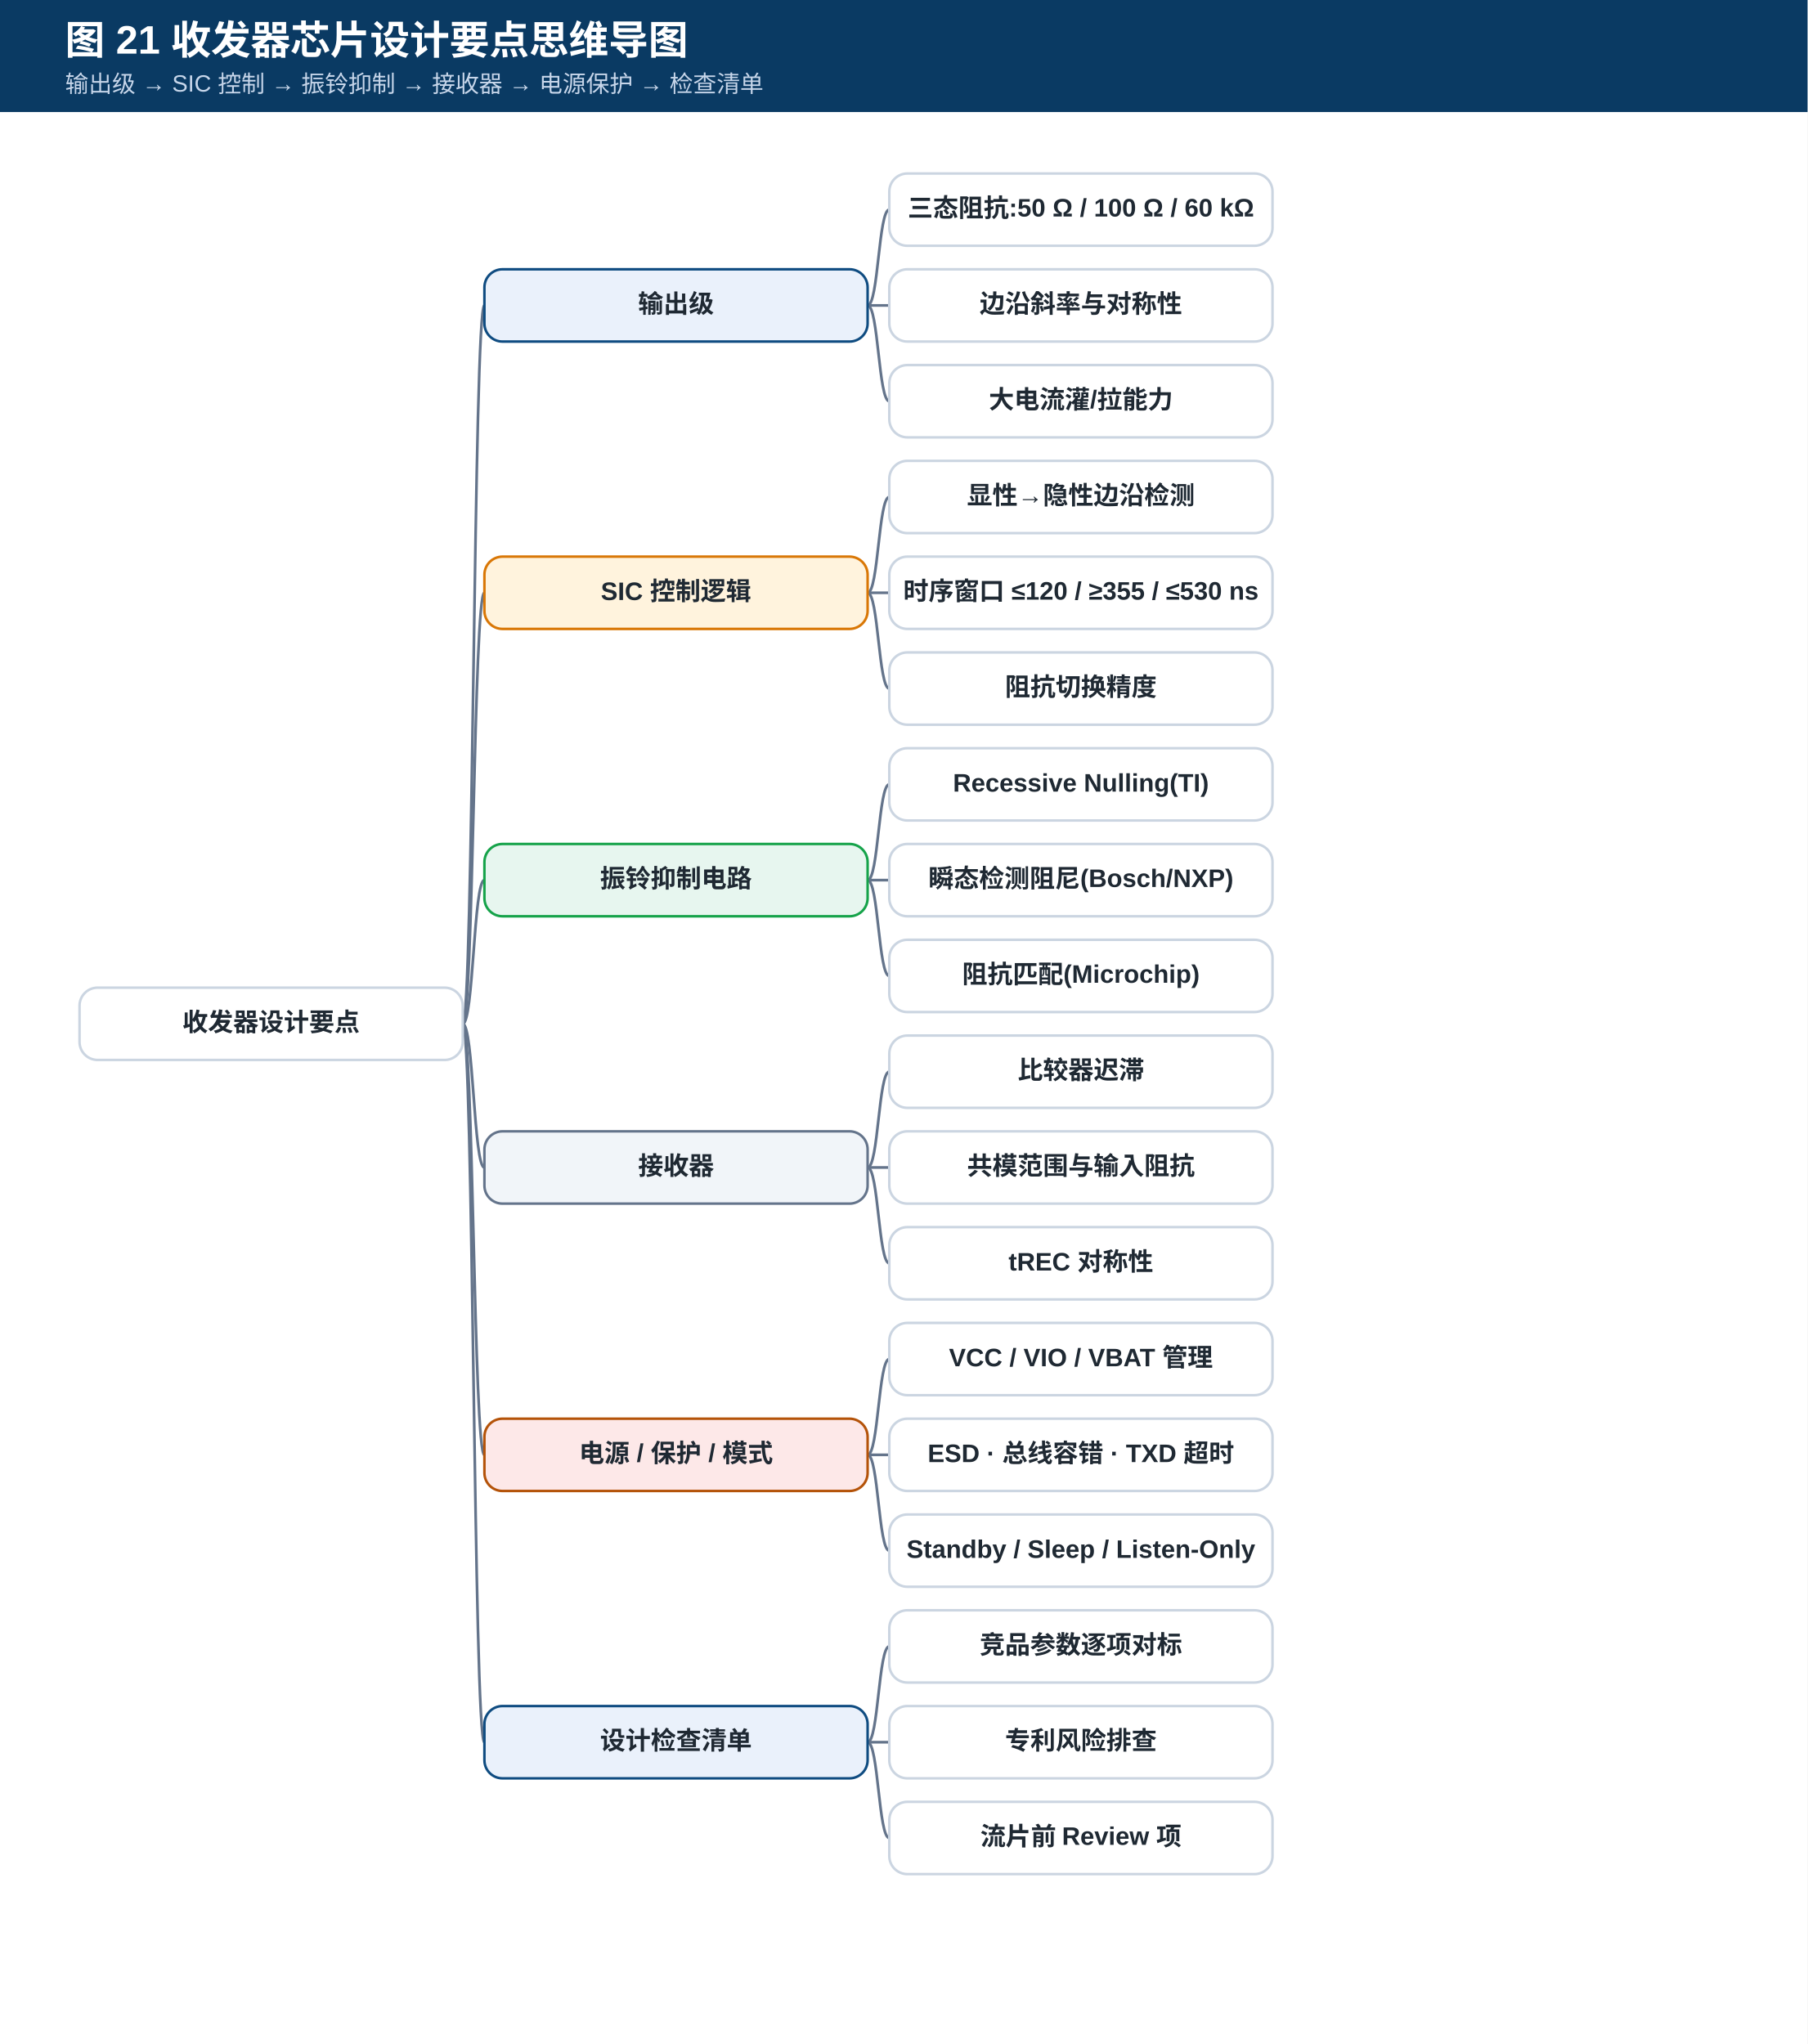
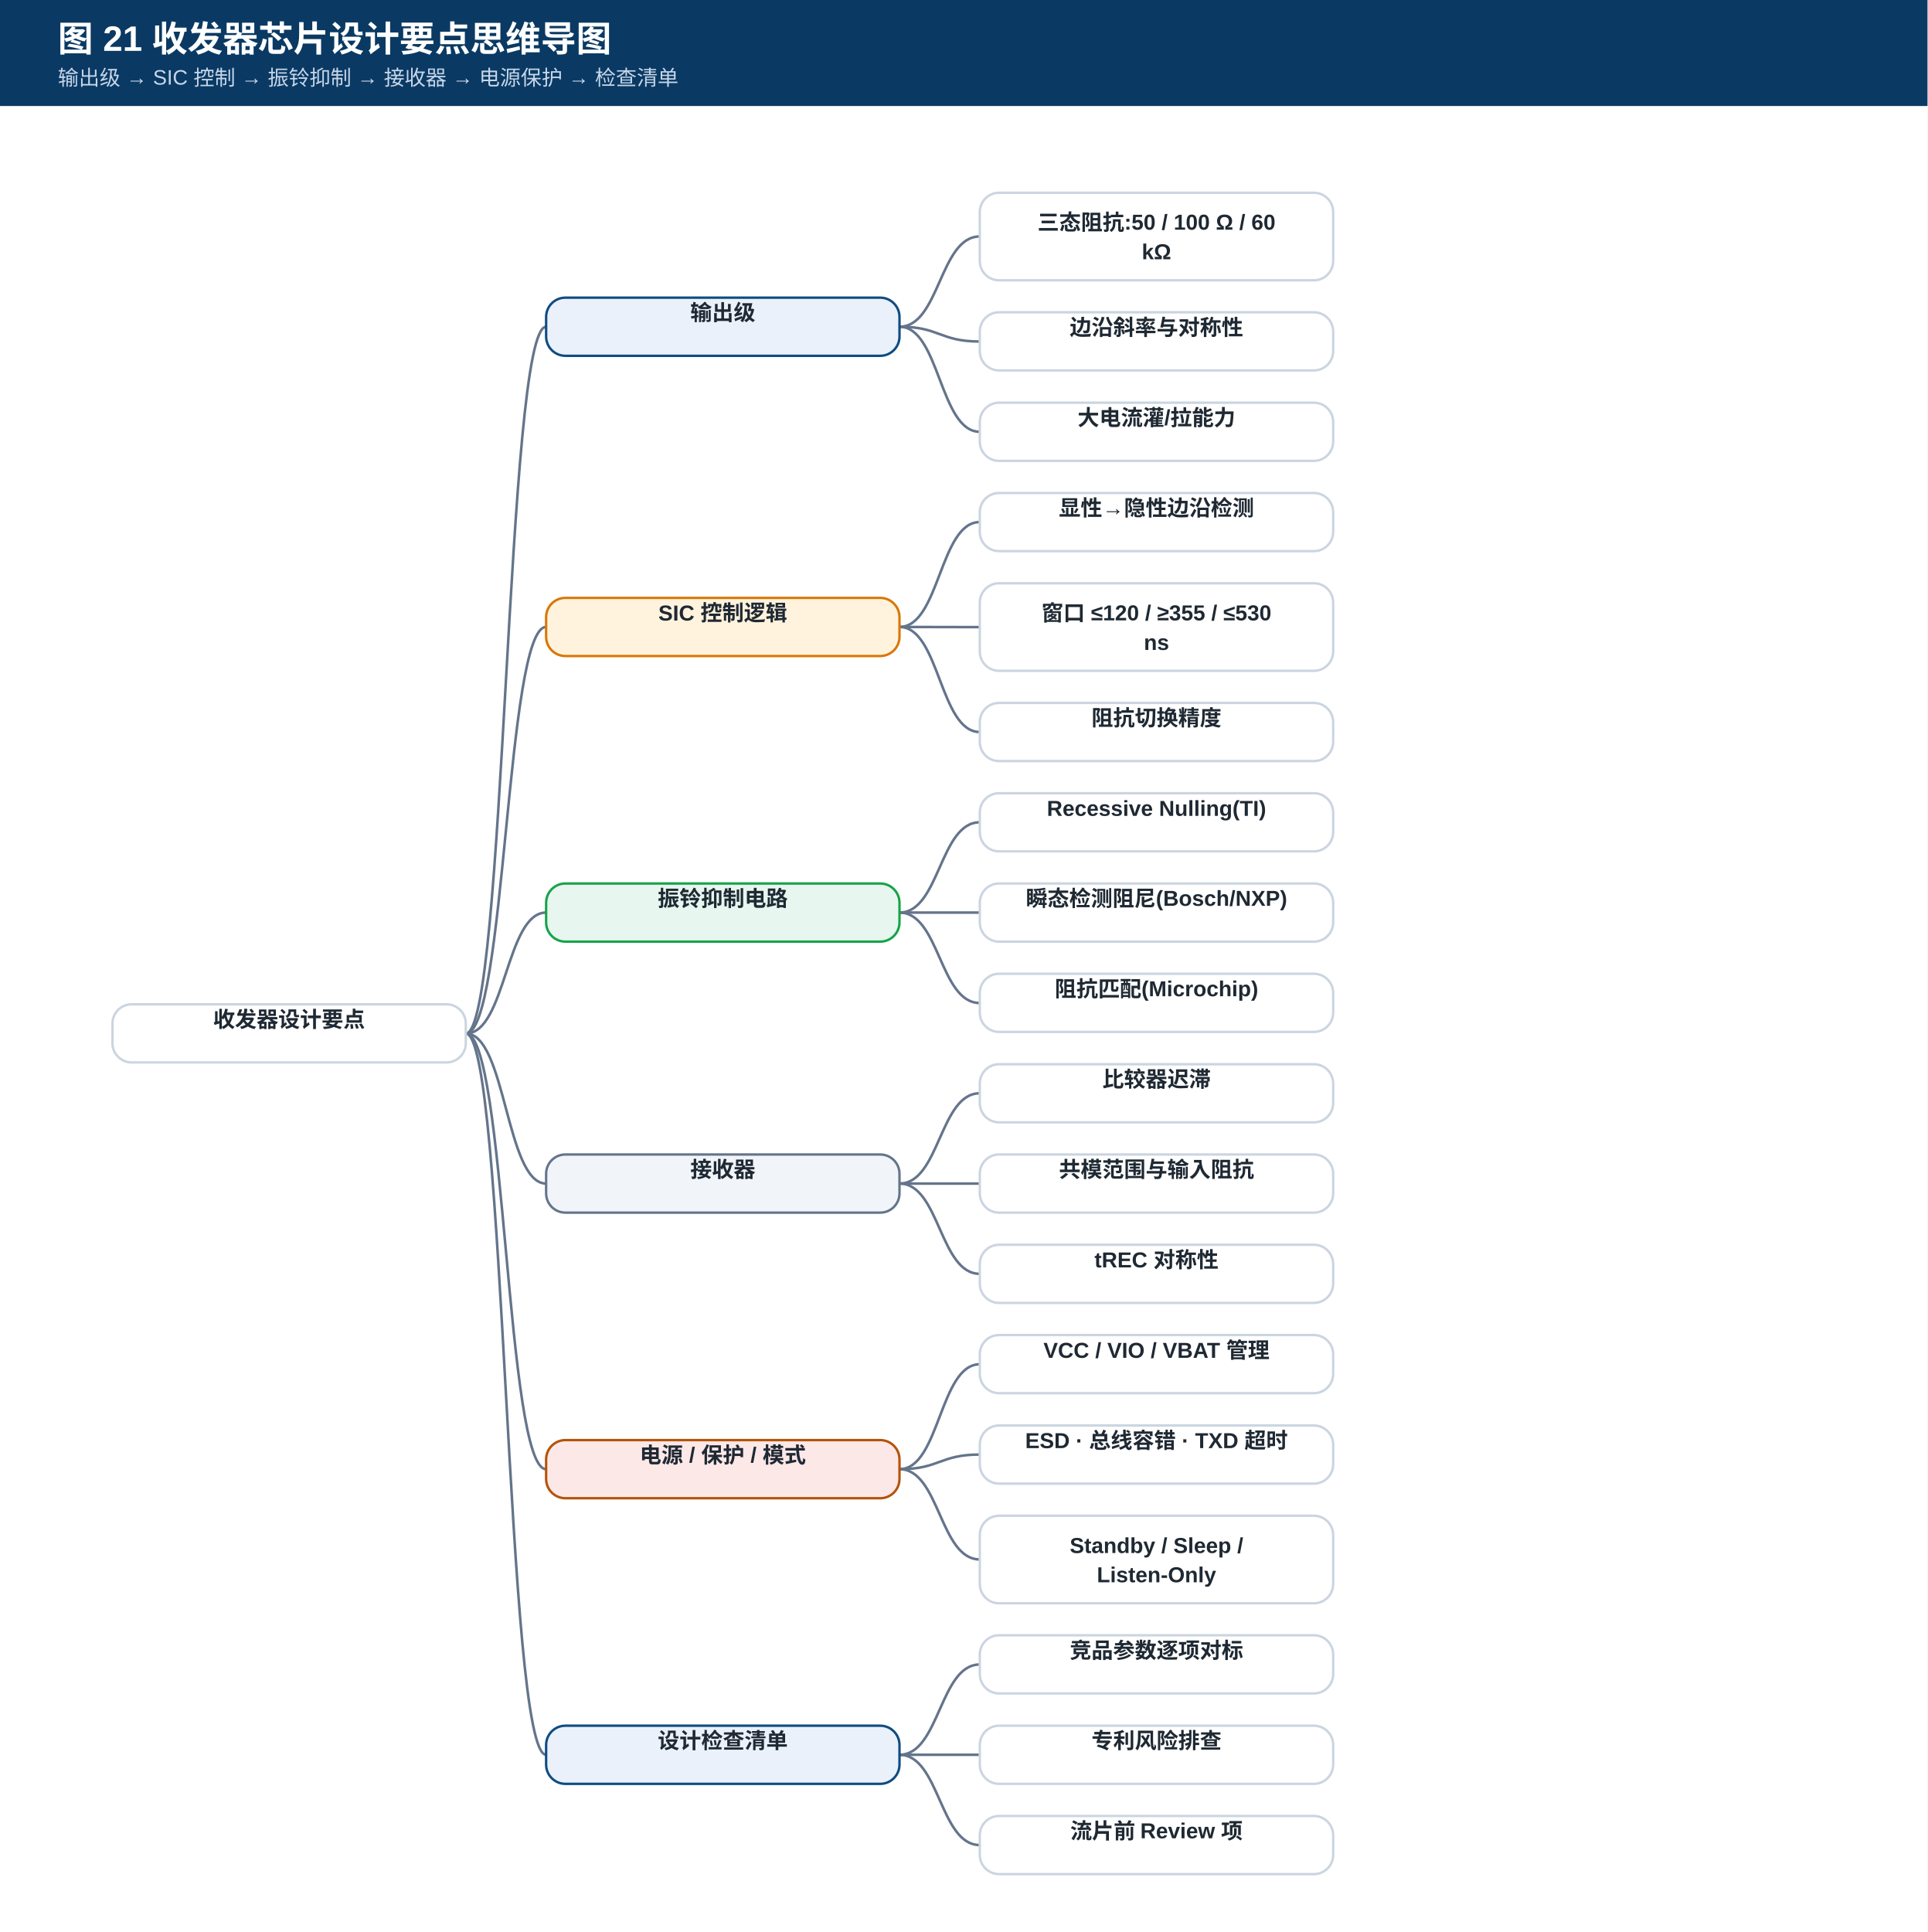
- <svg xmlns="http://www.w3.org/2000/svg" viewBox="0 0 1000 1131.0" width="1000" height="1131.0" font-family="'PingFang SC','Microsoft YaHei','Noto Sans SC','Helvetica Neue',Arial,sans-serif">
-   <rect x="0" y="0" width="1000" height="1131.0" fill="#ffffff" />
-   <rect x="0" y="0" width="1000" height="62" fill="#0a3a63" />
-   <text x="36" y="30" font-size="22" font-weight="bold" fill="#ffffff">图 21 收发器芯片设计要点思维导图</text>
-   <text x="36" y="51" font-size="13" fill="#c7d6ea">输出级 → SIC 控制 → 振铃抑制 → 接收器 → 电源保护 → 检查清单</text>
+ <svg xmlns="http://www.w3.org/2000/svg" viewBox="0 0 1200 1202.725" width="1200" height="1202.725" font-family="'PingFang SC','Microsoft YaHei','Noto Sans SC','Helvetica Neue',Arial,sans-serif">
+   <rect x="0" y="0" width="1200" height="1202.725" fill="#ffffff" />
+   <rect x="0" y="0" width="1200" height="66" fill="#0a3a63" />
+   <text x="36" y="32" font-size="22" font-weight="bold" fill="#ffffff">图 21 收发器芯片设计要点思维导图</text>
+   <text x="36" y="53" font-size="13" fill="#c7d6ea">输出级 → SIC 控制 → 振铃抑制 → 接收器 → 电源保护 → 检查清单</text>
  <defs>
    <marker id="arr" markerWidth="10" markerHeight="10" refX="8" refY="3" orient="auto" markerUnits="strokeWidth">
      <path d="M0,0 L8,3 L0,6 Z" fill="#0f4c81" />
    </marker>
    <marker id="arrA" markerWidth="10" markerHeight="10" refX="8" refY="3" orient="auto" markerUnits="strokeWidth">
      <path d="M0,0 L8,3 L0,6 Z" fill="#d97706" />
    </marker>
    <marker id="arrG" markerWidth="10" markerHeight="10" refX="8" refY="3" orient="auto" markerUnits="strokeWidth">
      <path d="M0,0 L8,3 L0,6 Z" fill="#16a34a" />
    </marker>
-     <marker id="dot" markerWidth="8" markerHeight="8" refX="4" refY="4" orient="auto">
-       <circle cx="4" cy="4" r="3" fill="#64748b" />
-     </marker>
  </defs>
-   <path d="M 256.0 566.5 C 262.0 566.5 262.0 169.0 268.0 169.0" fill="none" stroke="#64748b" stroke-width="1.5" />
-   <path d="M 480.0 169.0 C 486.0 169.0 486.0 116.0 492.0 116.0" fill="none" stroke="#64748b" stroke-width="1.5" />
-   <rect x="492.0" y="96.0" width="212.0" height="40.0" rx="10" fill="#ffffff" stroke="#cbd5e1" stroke-width="1.4" />
-   <text x="598.0" y="120.0" font-family="'PingFang SC','Microsoft YaHei','Noto Sans SC','Helvetica Neue',Arial,sans-serif" font-size="14" fill="#1f2933" font-weight="bold" text-anchor="middle">三态阻抗:50 Ω / 100 Ω / 60 kΩ</text>
-   <path d="M 480.0 169.0 C 486.0 169.0 486.0 169.0 492.0 169.0" fill="none" stroke="#64748b" stroke-width="1.5" />
-   <rect x="492.0" y="149.0" width="212.0" height="40.0" rx="10" fill="#ffffff" stroke="#cbd5e1" stroke-width="1.4" />
-   <text x="598.0" y="173.0" font-family="'PingFang SC','Microsoft YaHei','Noto Sans SC','Helvetica Neue',Arial,sans-serif" font-size="14" fill="#1f2933" font-weight="bold" text-anchor="middle">边沿斜率与对称性</text>
-   <path d="M 480.0 169.0 C 486.0 169.0 486.0 222.0 492.0 222.0" fill="none" stroke="#64748b" stroke-width="1.5" />
-   <rect x="492.0" y="202.0" width="212.0" height="40.0" rx="10" fill="#ffffff" stroke="#cbd5e1" stroke-width="1.4" />
-   <text x="598.0" y="226.0" font-family="'PingFang SC','Microsoft YaHei','Noto Sans SC','Helvetica Neue',Arial,sans-serif" font-size="14" fill="#1f2933" font-weight="bold" text-anchor="middle">大电流灌/拉能力</text>
-   <rect x="268.0" y="149.0" width="212.0" height="40.0" rx="10" fill="#eaf1fb" stroke="#0f4c81" stroke-width="1.4" />
-   <text x="374.0" y="173.0" font-family="'PingFang SC','Microsoft YaHei','Noto Sans SC','Helvetica Neue',Arial,sans-serif" font-size="14" fill="#1f2933" font-weight="bold" text-anchor="middle">输出级</text>
-   <path d="M 256.0 566.5 C 262.0 566.5 262.0 328.0 268.0 328.0" fill="none" stroke="#64748b" stroke-width="1.5" />
-   <path d="M 480.0 328.0 C 486.0 328.0 486.0 275.0 492.0 275.0" fill="none" stroke="#64748b" stroke-width="1.5" />
-   <rect x="492.0" y="255.0" width="212.0" height="40.0" rx="10" fill="#ffffff" stroke="#cbd5e1" stroke-width="1.4" />
-   <text x="598.0" y="279.0" font-family="'PingFang SC','Microsoft YaHei','Noto Sans SC','Helvetica Neue',Arial,sans-serif" font-size="14" fill="#1f2933" font-weight="bold" text-anchor="middle">显性→隐性边沿检测</text>
-   <path d="M 480.0 328.0 C 486.0 328.0 486.0 328.0 492.0 328.0" fill="none" stroke="#64748b" stroke-width="1.5" />
-   <rect x="492.0" y="308.0" width="212.0" height="40.0" rx="10" fill="#ffffff" stroke="#cbd5e1" stroke-width="1.4" />
-   <text x="598.0" y="332.0" font-family="'PingFang SC','Microsoft YaHei','Noto Sans SC','Helvetica Neue',Arial,sans-serif" font-size="14" fill="#1f2933" font-weight="bold" text-anchor="middle">时序窗口 ≤120 / ≥355 / ≤530 ns</text>
-   <path d="M 480.0 328.0 C 486.0 328.0 486.0 381.0 492.0 381.0" fill="none" stroke="#64748b" stroke-width="1.5" />
-   <rect x="492.0" y="361.0" width="212.0" height="40.0" rx="10" fill="#ffffff" stroke="#cbd5e1" stroke-width="1.4" />
-   <text x="598.0" y="385.0" font-family="'PingFang SC','Microsoft YaHei','Noto Sans SC','Helvetica Neue',Arial,sans-serif" font-size="14" fill="#1f2933" font-weight="bold" text-anchor="middle">阻抗切换精度</text>
-   <rect x="268.0" y="308.0" width="212.0" height="40.0" rx="10" fill="#fff3dd" stroke="#d97706" stroke-width="1.4" />
-   <text x="374.0" y="332.0" font-family="'PingFang SC','Microsoft YaHei','Noto Sans SC','Helvetica Neue',Arial,sans-serif" font-size="14" fill="#1f2933" font-weight="bold" text-anchor="middle">SIC 控制逻辑</text>
-   <path d="M 256.0 566.5 C 262.0 566.5 262.0 487.0 268.0 487.0" fill="none" stroke="#64748b" stroke-width="1.5" />
-   <path d="M 480.0 487.0 C 486.0 487.0 486.0 434.0 492.0 434.0" fill="none" stroke="#64748b" stroke-width="1.5" />
-   <rect x="492.0" y="414.0" width="212.0" height="40.0" rx="10" fill="#ffffff" stroke="#cbd5e1" stroke-width="1.4" />
-   <text x="598.0" y="438.0" font-family="'PingFang SC','Microsoft YaHei','Noto Sans SC','Helvetica Neue',Arial,sans-serif" font-size="14" fill="#1f2933" font-weight="bold" text-anchor="middle">Recessive Nulling(TI)</text>
-   <path d="M 480.0 487.0 C 486.0 487.0 486.0 487.0 492.0 487.0" fill="none" stroke="#64748b" stroke-width="1.5" />
-   <rect x="492.0" y="467.0" width="212.0" height="40.0" rx="10" fill="#ffffff" stroke="#cbd5e1" stroke-width="1.4" />
-   <text x="598.0" y="491.0" font-family="'PingFang SC','Microsoft YaHei','Noto Sans SC','Helvetica Neue',Arial,sans-serif" font-size="14" fill="#1f2933" font-weight="bold" text-anchor="middle">瞬态检测阻尼(Bosch/NXP)</text>
-   <path d="M 480.0 487.0 C 486.0 487.0 486.0 540.0 492.0 540.0" fill="none" stroke="#64748b" stroke-width="1.5" />
-   <rect x="492.0" y="520.0" width="212.0" height="40.0" rx="10" fill="#ffffff" stroke="#cbd5e1" stroke-width="1.4" />
-   <text x="598.0" y="544.0" font-family="'PingFang SC','Microsoft YaHei','Noto Sans SC','Helvetica Neue',Arial,sans-serif" font-size="14" fill="#1f2933" font-weight="bold" text-anchor="middle">阻抗匹配(Microchip)</text>
-   <rect x="268.0" y="467.0" width="212.0" height="40.0" rx="10" fill="#e7f6ef" stroke="#16a34a" stroke-width="1.4" />
-   <text x="374.0" y="491.0" font-family="'PingFang SC','Microsoft YaHei','Noto Sans SC','Helvetica Neue',Arial,sans-serif" font-size="14" fill="#1f2933" font-weight="bold" text-anchor="middle">振铃抑制电路</text>
-   <path d="M 256.0 566.5 C 262.0 566.5 262.0 646.0 268.0 646.0" fill="none" stroke="#64748b" stroke-width="1.5" />
-   <path d="M 480.0 646.0 C 486.0 646.0 486.0 593.0 492.0 593.0" fill="none" stroke="#64748b" stroke-width="1.5" />
-   <rect x="492.0" y="573.0" width="212.0" height="40.0" rx="10" fill="#ffffff" stroke="#cbd5e1" stroke-width="1.4" />
-   <text x="598.0" y="597.0" font-family="'PingFang SC','Microsoft YaHei','Noto Sans SC','Helvetica Neue',Arial,sans-serif" font-size="14" fill="#1f2933" font-weight="bold" text-anchor="middle">比较器迟滞</text>
-   <path d="M 480.0 646.0 C 486.0 646.0 486.0 646.0 492.0 646.0" fill="none" stroke="#64748b" stroke-width="1.5" />
-   <rect x="492.0" y="626.0" width="212.0" height="40.0" rx="10" fill="#ffffff" stroke="#cbd5e1" stroke-width="1.4" />
-   <text x="598.0" y="650.0" font-family="'PingFang SC','Microsoft YaHei','Noto Sans SC','Helvetica Neue',Arial,sans-serif" font-size="14" fill="#1f2933" font-weight="bold" text-anchor="middle">共模范围与输入阻抗</text>
-   <path d="M 480.0 646.0 C 486.0 646.0 486.0 699.0 492.0 699.0" fill="none" stroke="#64748b" stroke-width="1.5" />
-   <rect x="492.0" y="679.0" width="212.0" height="40.0" rx="10" fill="#ffffff" stroke="#cbd5e1" stroke-width="1.4" />
-   <text x="598.0" y="703.0" font-family="'PingFang SC','Microsoft YaHei','Noto Sans SC','Helvetica Neue',Arial,sans-serif" font-size="14" fill="#1f2933" font-weight="bold" text-anchor="middle">tREC 对称性</text>
-   <rect x="268.0" y="626.0" width="212.0" height="40.0" rx="10" fill="#f1f5f9" stroke="#64748b" stroke-width="1.4" />
-   <text x="374.0" y="650.0" font-family="'PingFang SC','Microsoft YaHei','Noto Sans SC','Helvetica Neue',Arial,sans-serif" font-size="14" fill="#1f2933" font-weight="bold" text-anchor="middle">接收器</text>
-   <path d="M 256.0 566.5 C 262.0 566.5 262.0 805.0 268.0 805.0" fill="none" stroke="#64748b" stroke-width="1.5" />
-   <path d="M 480.0 805.0 C 486.0 805.0 486.0 752.0 492.0 752.0" fill="none" stroke="#64748b" stroke-width="1.5" />
-   <rect x="492.0" y="732.0" width="212.0" height="40.0" rx="10" fill="#ffffff" stroke="#cbd5e1" stroke-width="1.4" />
-   <text x="598.0" y="756.0" font-family="'PingFang SC','Microsoft YaHei','Noto Sans SC','Helvetica Neue',Arial,sans-serif" font-size="14" fill="#1f2933" font-weight="bold" text-anchor="middle">VCC / VIO / VBAT 管理</text>
-   <path d="M 480.0 805.0 C 486.0 805.0 486.0 805.0 492.0 805.0" fill="none" stroke="#64748b" stroke-width="1.5" />
-   <rect x="492.0" y="785.0" width="212.0" height="40.0" rx="10" fill="#ffffff" stroke="#cbd5e1" stroke-width="1.4" />
-   <text x="598.0" y="809.0" font-family="'PingFang SC','Microsoft YaHei','Noto Sans SC','Helvetica Neue',Arial,sans-serif" font-size="14" fill="#1f2933" font-weight="bold" text-anchor="middle">ESD · 总线容错 · TXD 超时</text>
-   <path d="M 480.0 805.0 C 486.0 805.0 486.0 858.0 492.0 858.0" fill="none" stroke="#64748b" stroke-width="1.5" />
-   <rect x="492.0" y="838.0" width="212.0" height="40.0" rx="10" fill="#ffffff" stroke="#cbd5e1" stroke-width="1.4" />
-   <text x="598.0" y="862.0" font-family="'PingFang SC','Microsoft YaHei','Noto Sans SC','Helvetica Neue',Arial,sans-serif" font-size="14" fill="#1f2933" font-weight="bold" text-anchor="middle">Standby / Sleep / Listen-Only</text>
-   <rect x="268.0" y="785.0" width="212.0" height="40.0" rx="10" fill="#fde8e8" stroke="#b45309" stroke-width="1.4" />
-   <text x="374.0" y="809.0" font-family="'PingFang SC','Microsoft YaHei','Noto Sans SC','Helvetica Neue',Arial,sans-serif" font-size="14" fill="#1f2933" font-weight="bold" text-anchor="middle">电源 / 保护 / 模式</text>
-   <path d="M 256.0 566.5 C 262.0 566.5 262.0 964.0 268.0 964.0" fill="none" stroke="#64748b" stroke-width="1.5" />
-   <path d="M 480.0 964.0 C 486.0 964.0 486.0 911.0 492.0 911.0" fill="none" stroke="#64748b" stroke-width="1.5" />
-   <rect x="492.0" y="891.0" width="212.0" height="40.0" rx="10" fill="#ffffff" stroke="#cbd5e1" stroke-width="1.4" />
-   <text x="598.0" y="915.0" font-family="'PingFang SC','Microsoft YaHei','Noto Sans SC','Helvetica Neue',Arial,sans-serif" font-size="14" fill="#1f2933" font-weight="bold" text-anchor="middle">竞品参数逐项对标</text>
-   <path d="M 480.0 964.0 C 486.0 964.0 486.0 964.0 492.0 964.0" fill="none" stroke="#64748b" stroke-width="1.5" />
-   <rect x="492.0" y="944.0" width="212.0" height="40.0" rx="10" fill="#ffffff" stroke="#cbd5e1" stroke-width="1.4" />
-   <text x="598.0" y="968.0" font-family="'PingFang SC','Microsoft YaHei','Noto Sans SC','Helvetica Neue',Arial,sans-serif" font-size="14" fill="#1f2933" font-weight="bold" text-anchor="middle">专利风险排查</text>
-   <path d="M 480.0 964.0 C 486.0 964.0 486.0 1017.0 492.0 1017.0" fill="none" stroke="#64748b" stroke-width="1.5" />
-   <rect x="492.0" y="997.0" width="212.0" height="40.0" rx="10" fill="#ffffff" stroke="#cbd5e1" stroke-width="1.4" />
-   <text x="598.0" y="1021.0" font-family="'PingFang SC','Microsoft YaHei','Noto Sans SC','Helvetica Neue',Arial,sans-serif" font-size="14" fill="#1f2933" font-weight="bold" text-anchor="middle">流片前 Review 项</text>
-   <rect x="268.0" y="944.0" width="212.0" height="40.0" rx="10" fill="#eaf1fb" stroke="#0f4c81" stroke-width="1.4" />
-   <text x="374.0" y="968.0" font-family="'PingFang SC','Microsoft YaHei','Noto Sans SC','Helvetica Neue',Arial,sans-serif" font-size="14" fill="#1f2933" font-weight="bold" text-anchor="middle">设计检查清单</text>
-   <rect x="44.0" y="546.5" width="212.0" height="40.0" rx="10" fill="#ffffff" stroke="#cbd5e1" stroke-width="1.4" />
-   <text x="150.0" y="570.5" font-family="'PingFang SC','Microsoft YaHei','Noto Sans SC','Helvetica Neue',Arial,sans-serif" font-size="14" fill="#1f2933" font-weight="bold" text-anchor="middle">收发器设计要点</text>
+   <path d="M 290.0 643.4 C 315.0 643.4 315.0 203.4 340.0 203.4" fill="none" stroke="#64748b" stroke-width="1.6" />
+   <path d="M 560.0 203.4 C 585.0 203.4 585.0 147.2 610.0 147.2" fill="none" stroke="#64748b" stroke-width="1.6" />
+   <path d="M 560.0 203.4 C 585.0 203.4 585.0 212.6 610.0 212.6" fill="none" stroke="#64748b" stroke-width="1.6" />
+   <path d="M 560.0 203.4 C 585.0 203.4 585.0 268.8 610.0 268.8" fill="none" stroke="#64748b" stroke-width="1.6" />
+   <path d="M 290.0 643.4 C 315.0 643.4 315.0 390.3 340.0 390.3" fill="none" stroke="#64748b" stroke-width="1.6" />
+   <path d="M 560.0 390.3 C 585.0 390.3 585.0 325.0 610.0 325.0" fill="none" stroke="#64748b" stroke-width="1.6" />
+   <path d="M 560.0 390.3 C 585.0 390.3 585.0 390.4 610.0 390.4" fill="none" stroke="#64748b" stroke-width="1.6" />
+   <path d="M 560.0 390.3 C 585.0 390.3 585.0 455.7 610.0 455.7" fill="none" stroke="#64748b" stroke-width="1.6" />
+   <path d="M 290.0 643.4 C 315.0 643.4 315.0 568.1 340.0 568.1" fill="none" stroke="#64748b" stroke-width="1.6" />
+   <path d="M 560.0 568.1 C 585.0 568.1 585.0 511.9 610.0 511.9" fill="none" stroke="#64748b" stroke-width="1.6" />
+   <path d="M 560.0 568.1 C 585.0 568.1 585.0 568.1 610.0 568.1" fill="none" stroke="#64748b" stroke-width="1.6" />
+   <path d="M 560.0 568.1 C 585.0 568.1 585.0 624.4 610.0 624.4" fill="none" stroke="#64748b" stroke-width="1.6" />
+   <path d="M 290.0 643.4 C 315.0 643.4 315.0 736.8 340.0 736.8" fill="none" stroke="#64748b" stroke-width="1.6" />
+   <path d="M 560.0 736.8 C 585.0 736.8 585.0 680.6 610.0 680.6" fill="none" stroke="#64748b" stroke-width="1.6" />
+   <path d="M 560.0 736.8 C 585.0 736.8 585.0 736.8 610.0 736.8" fill="none" stroke="#64748b" stroke-width="1.6" />
+   <path d="M 560.0 736.8 C 585.0 736.8 585.0 793.0 610.0 793.0" fill="none" stroke="#64748b" stroke-width="1.6" />
+   <path d="M 290.0 643.4 C 315.0 643.4 315.0 914.6 340.0 914.6" fill="none" stroke="#64748b" stroke-width="1.6" />
+   <path d="M 560.0 914.6 C 585.0 914.6 585.0 849.3 610.0 849.3" fill="none" stroke="#64748b" stroke-width="1.6" />
+   <path d="M 560.0 914.6 C 585.0 914.6 585.0 905.5 610.0 905.5" fill="none" stroke="#64748b" stroke-width="1.6" />
+   <path d="M 560.0 914.6 C 585.0 914.6 585.0 970.8 610.0 970.8" fill="none" stroke="#64748b" stroke-width="1.6" />
+   <path d="M 290.0 643.4 C 315.0 643.4 315.0 1092.4 340.0 1092.4" fill="none" stroke="#64748b" stroke-width="1.6" />
+   <path d="M 560.0 1092.4 C 585.0 1092.4 585.0 1036.2 610.0 1036.2" fill="none" stroke="#64748b" stroke-width="1.6" />
+   <path d="M 560.0 1092.4 C 585.0 1092.4 585.0 1092.4 610.0 1092.4" fill="none" stroke="#64748b" stroke-width="1.6" />
+   <path d="M 560.0 1092.4 C 585.0 1092.4 585.0 1148.6 610.0 1148.6" fill="none" stroke="#64748b" stroke-width="1.6" />
+   <rect x="70.0" y="625.2" width="220.0" height="36.2" rx="12" fill="#ffffff" stroke="#cbd5e1" stroke-width="1.5" />
+   <text x="180.0" y="639.4" font-family="'PingFang SC','Microsoft YaHei','Noto Sans SC','Helvetica Neue',Arial,sans-serif" font-size="13.5" fill="#1f2933" font-weight="bold" text-anchor="middle">收发器设计要点</text>
+   <rect x="340.0" y="185.3" width="220.0" height="36.2" rx="12" fill="#eaf1fb" stroke="#0f4c81" stroke-width="1.5" />
+   <text x="450.0" y="199.4" font-family="'PingFang SC','Microsoft YaHei','Noto Sans SC','Helvetica Neue',Arial,sans-serif" font-size="13.5" fill="#1f2933" font-weight="bold" text-anchor="middle">输出级</text>
+   <rect x="610.0" y="120.0" width="220.0" height="54.5" rx="12" fill="#ffffff" stroke="#cbd5e1" stroke-width="1.5" />
+   <text x="720.0" y="143.2" font-family="'PingFang SC','Microsoft YaHei','Noto Sans SC','Helvetica Neue',Arial,sans-serif" font-size="13.5" fill="#1f2933" font-weight="bold" text-anchor="middle">三态阻抗:50 / 100 Ω / 60</text>
+   <text x="720.0" y="161.4" font-family="'PingFang SC','Microsoft YaHei','Noto Sans SC','Helvetica Neue',Arial,sans-serif" font-size="13.5" fill="#1f2933" font-weight="bold" text-anchor="middle">kΩ</text>
+   <rect x="610.0" y="194.4" width="220.0" height="36.2" rx="12" fill="#ffffff" stroke="#cbd5e1" stroke-width="1.5" />
+   <text x="720.0" y="208.6" font-family="'PingFang SC','Microsoft YaHei','Noto Sans SC','Helvetica Neue',Arial,sans-serif" font-size="13.5" fill="#1f2933" font-weight="bold" text-anchor="middle">边沿斜率与对称性</text>
+   <rect x="610.0" y="250.7" width="220.0" height="36.2" rx="12" fill="#ffffff" stroke="#cbd5e1" stroke-width="1.5" />
+   <text x="720.0" y="264.8" font-family="'PingFang SC','Microsoft YaHei','Noto Sans SC','Helvetica Neue',Arial,sans-serif" font-size="13.5" fill="#1f2933" font-weight="bold" text-anchor="middle">大电流灌/拉能力</text>
+   <rect x="340.0" y="372.2" width="220.0" height="36.2" rx="12" fill="#fff3dd" stroke="#d97706" stroke-width="1.5" />
+   <text x="450.0" y="386.3" font-family="'PingFang SC','Microsoft YaHei','Noto Sans SC','Helvetica Neue',Arial,sans-serif" font-size="13.5" fill="#1f2933" font-weight="bold" text-anchor="middle">SIC 控制逻辑</text>
+   <rect x="610.0" y="306.9" width="220.0" height="36.2" rx="12" fill="#ffffff" stroke="#cbd5e1" stroke-width="1.5" />
+   <text x="720.0" y="321.0" font-family="'PingFang SC','Microsoft YaHei','Noto Sans SC','Helvetica Neue',Arial,sans-serif" font-size="13.5" fill="#1f2933" font-weight="bold" text-anchor="middle">显性→隐性边沿检测</text>
+   <rect x="610.0" y="363.1" width="220.0" height="54.5" rx="12" fill="#ffffff" stroke="#cbd5e1" stroke-width="1.5" />
+   <text x="720.0" y="386.4" font-family="'PingFang SC','Microsoft YaHei','Noto Sans SC','Helvetica Neue',Arial,sans-serif" font-size="13.5" fill="#1f2933" font-weight="bold" text-anchor="middle">窗口 ≤120 / ≥355 / ≤530</text>
+   <text x="720.0" y="404.6" font-family="'PingFang SC','Microsoft YaHei','Noto Sans SC','Helvetica Neue',Arial,sans-serif" font-size="13.5" fill="#1f2933" font-weight="bold" text-anchor="middle">ns</text>
+   <rect x="610.0" y="437.6" width="220.0" height="36.2" rx="12" fill="#ffffff" stroke="#cbd5e1" stroke-width="1.5" />
+   <text x="720.0" y="451.7" font-family="'PingFang SC','Microsoft YaHei','Noto Sans SC','Helvetica Neue',Arial,sans-serif" font-size="13.5" fill="#1f2933" font-weight="bold" text-anchor="middle">阻抗切换精度</text>
+   <rect x="340.0" y="550.0" width="220.0" height="36.2" rx="12" fill="#e7f6ef" stroke="#16a34a" stroke-width="1.5" />
+   <text x="450.0" y="564.1" font-family="'PingFang SC','Microsoft YaHei','Noto Sans SC','Helvetica Neue',Arial,sans-serif" font-size="13.5" fill="#1f2933" font-weight="bold" text-anchor="middle">振铃抑制电路</text>
+   <rect x="610.0" y="493.8" width="220.0" height="36.2" rx="12" fill="#ffffff" stroke="#cbd5e1" stroke-width="1.5" />
+   <text x="720.0" y="507.9" font-family="'PingFang SC','Microsoft YaHei','Noto Sans SC','Helvetica Neue',Arial,sans-serif" font-size="13.5" fill="#1f2933" font-weight="bold" text-anchor="middle">Recessive Nulling(TI)</text>
+   <rect x="610.0" y="550.0" width="220.0" height="36.2" rx="12" fill="#ffffff" stroke="#cbd5e1" stroke-width="1.5" />
+   <text x="720.0" y="564.1" font-family="'PingFang SC','Microsoft YaHei','Noto Sans SC','Helvetica Neue',Arial,sans-serif" font-size="13.5" fill="#1f2933" font-weight="bold" text-anchor="middle">瞬态检测阻尼(Bosch/NXP)</text>
+   <rect x="610.0" y="606.2" width="220.0" height="36.2" rx="12" fill="#ffffff" stroke="#cbd5e1" stroke-width="1.5" />
+   <text x="720.0" y="620.4" font-family="'PingFang SC','Microsoft YaHei','Noto Sans SC','Helvetica Neue',Arial,sans-serif" font-size="13.5" fill="#1f2933" font-weight="bold" text-anchor="middle">阻抗匹配(Microchip)</text>
+   <rect x="340.0" y="718.7" width="220.0" height="36.2" rx="12" fill="#f1f5f9" stroke="#64748b" stroke-width="1.5" />
+   <text x="450.0" y="732.8" font-family="'PingFang SC','Microsoft YaHei','Noto Sans SC','Helvetica Neue',Arial,sans-serif" font-size="13.5" fill="#1f2933" font-weight="bold" text-anchor="middle">接收器</text>
+   <rect x="610.0" y="662.5" width="220.0" height="36.2" rx="12" fill="#ffffff" stroke="#cbd5e1" stroke-width="1.5" />
+   <text x="720.0" y="676.6" font-family="'PingFang SC','Microsoft YaHei','Noto Sans SC','Helvetica Neue',Arial,sans-serif" font-size="13.5" fill="#1f2933" font-weight="bold" text-anchor="middle">比较器迟滞</text>
+   <rect x="610.0" y="718.7" width="220.0" height="36.2" rx="12" fill="#ffffff" stroke="#cbd5e1" stroke-width="1.5" />
+   <text x="720.0" y="732.8" font-family="'PingFang SC','Microsoft YaHei','Noto Sans SC','Helvetica Neue',Arial,sans-serif" font-size="13.5" fill="#1f2933" font-weight="bold" text-anchor="middle">共模范围与输入阻抗</text>
+   <rect x="610.0" y="774.9" width="220.0" height="36.2" rx="12" fill="#ffffff" stroke="#cbd5e1" stroke-width="1.5" />
+   <text x="720.0" y="789.0" font-family="'PingFang SC','Microsoft YaHei','Noto Sans SC','Helvetica Neue',Arial,sans-serif" font-size="13.5" fill="#1f2933" font-weight="bold" text-anchor="middle">tREC 对称性</text>
+   <rect x="340.0" y="896.5" width="220.0" height="36.2" rx="12" fill="#fde8e8" stroke="#b45309" stroke-width="1.5" />
+   <text x="450.0" y="910.6" font-family="'PingFang SC','Microsoft YaHei','Noto Sans SC','Helvetica Neue',Arial,sans-serif" font-size="13.5" fill="#1f2933" font-weight="bold" text-anchor="middle">电源 / 保护 / 模式</text>
+   <rect x="610.0" y="831.1" width="220.0" height="36.2" rx="12" fill="#ffffff" stroke="#cbd5e1" stroke-width="1.5" />
+   <text x="720.0" y="845.3" font-family="'PingFang SC','Microsoft YaHei','Noto Sans SC','Helvetica Neue',Arial,sans-serif" font-size="13.5" fill="#1f2933" font-weight="bold" text-anchor="middle">VCC / VIO / VBAT 管理</text>
+   <rect x="610.0" y="887.4" width="220.0" height="36.2" rx="12" fill="#ffffff" stroke="#cbd5e1" stroke-width="1.5" />
+   <text x="720.0" y="901.5" font-family="'PingFang SC','Microsoft YaHei','Noto Sans SC','Helvetica Neue',Arial,sans-serif" font-size="13.5" fill="#1f2933" font-weight="bold" text-anchor="middle">ESD · 总线容错 · TXD 超时</text>
+   <rect x="610.0" y="943.6" width="220.0" height="54.5" rx="12" fill="#ffffff" stroke="#cbd5e1" stroke-width="1.5" />
+   <text x="720.0" y="966.8" font-family="'PingFang SC','Microsoft YaHei','Noto Sans SC','Helvetica Neue',Arial,sans-serif" font-size="13.5" fill="#1f2933" font-weight="bold" text-anchor="middle">Standby / Sleep /</text>
+   <text x="720.0" y="985.0" font-family="'PingFang SC','Microsoft YaHei','Noto Sans SC','Helvetica Neue',Arial,sans-serif" font-size="13.5" fill="#1f2933" font-weight="bold" text-anchor="middle">Listen-Only</text>
+   <rect x="340.0" y="1074.3" width="220.0" height="36.2" rx="12" fill="#eaf1fb" stroke="#0f4c81" stroke-width="1.5" />
+   <text x="450.0" y="1088.4" font-family="'PingFang SC','Microsoft YaHei','Noto Sans SC','Helvetica Neue',Arial,sans-serif" font-size="13.5" fill="#1f2933" font-weight="bold" text-anchor="middle">设计检查清单</text>
+   <rect x="610.0" y="1018.0" width="220.0" height="36.2" rx="12" fill="#ffffff" stroke="#cbd5e1" stroke-width="1.5" />
+   <text x="720.0" y="1032.2" font-family="'PingFang SC','Microsoft YaHei','Noto Sans SC','Helvetica Neue',Arial,sans-serif" font-size="13.5" fill="#1f2933" font-weight="bold" text-anchor="middle">竞品参数逐项对标</text>
+   <rect x="610.0" y="1074.3" width="220.0" height="36.2" rx="12" fill="#ffffff" stroke="#cbd5e1" stroke-width="1.5" />
+   <text x="720.0" y="1088.4" font-family="'PingFang SC','Microsoft YaHei','Noto Sans SC','Helvetica Neue',Arial,sans-serif" font-size="13.5" fill="#1f2933" font-weight="bold" text-anchor="middle">专利风险排查</text>
+   <rect x="610.0" y="1130.5" width="220.0" height="36.2" rx="12" fill="#ffffff" stroke="#cbd5e1" stroke-width="1.5" />
+   <text x="720.0" y="1144.6" font-family="'PingFang SC','Microsoft YaHei','Noto Sans SC','Helvetica Neue',Arial,sans-serif" font-size="13.5" fill="#1f2933" font-weight="bold" text-anchor="middle">流片前 Review 项</text>
</svg>
